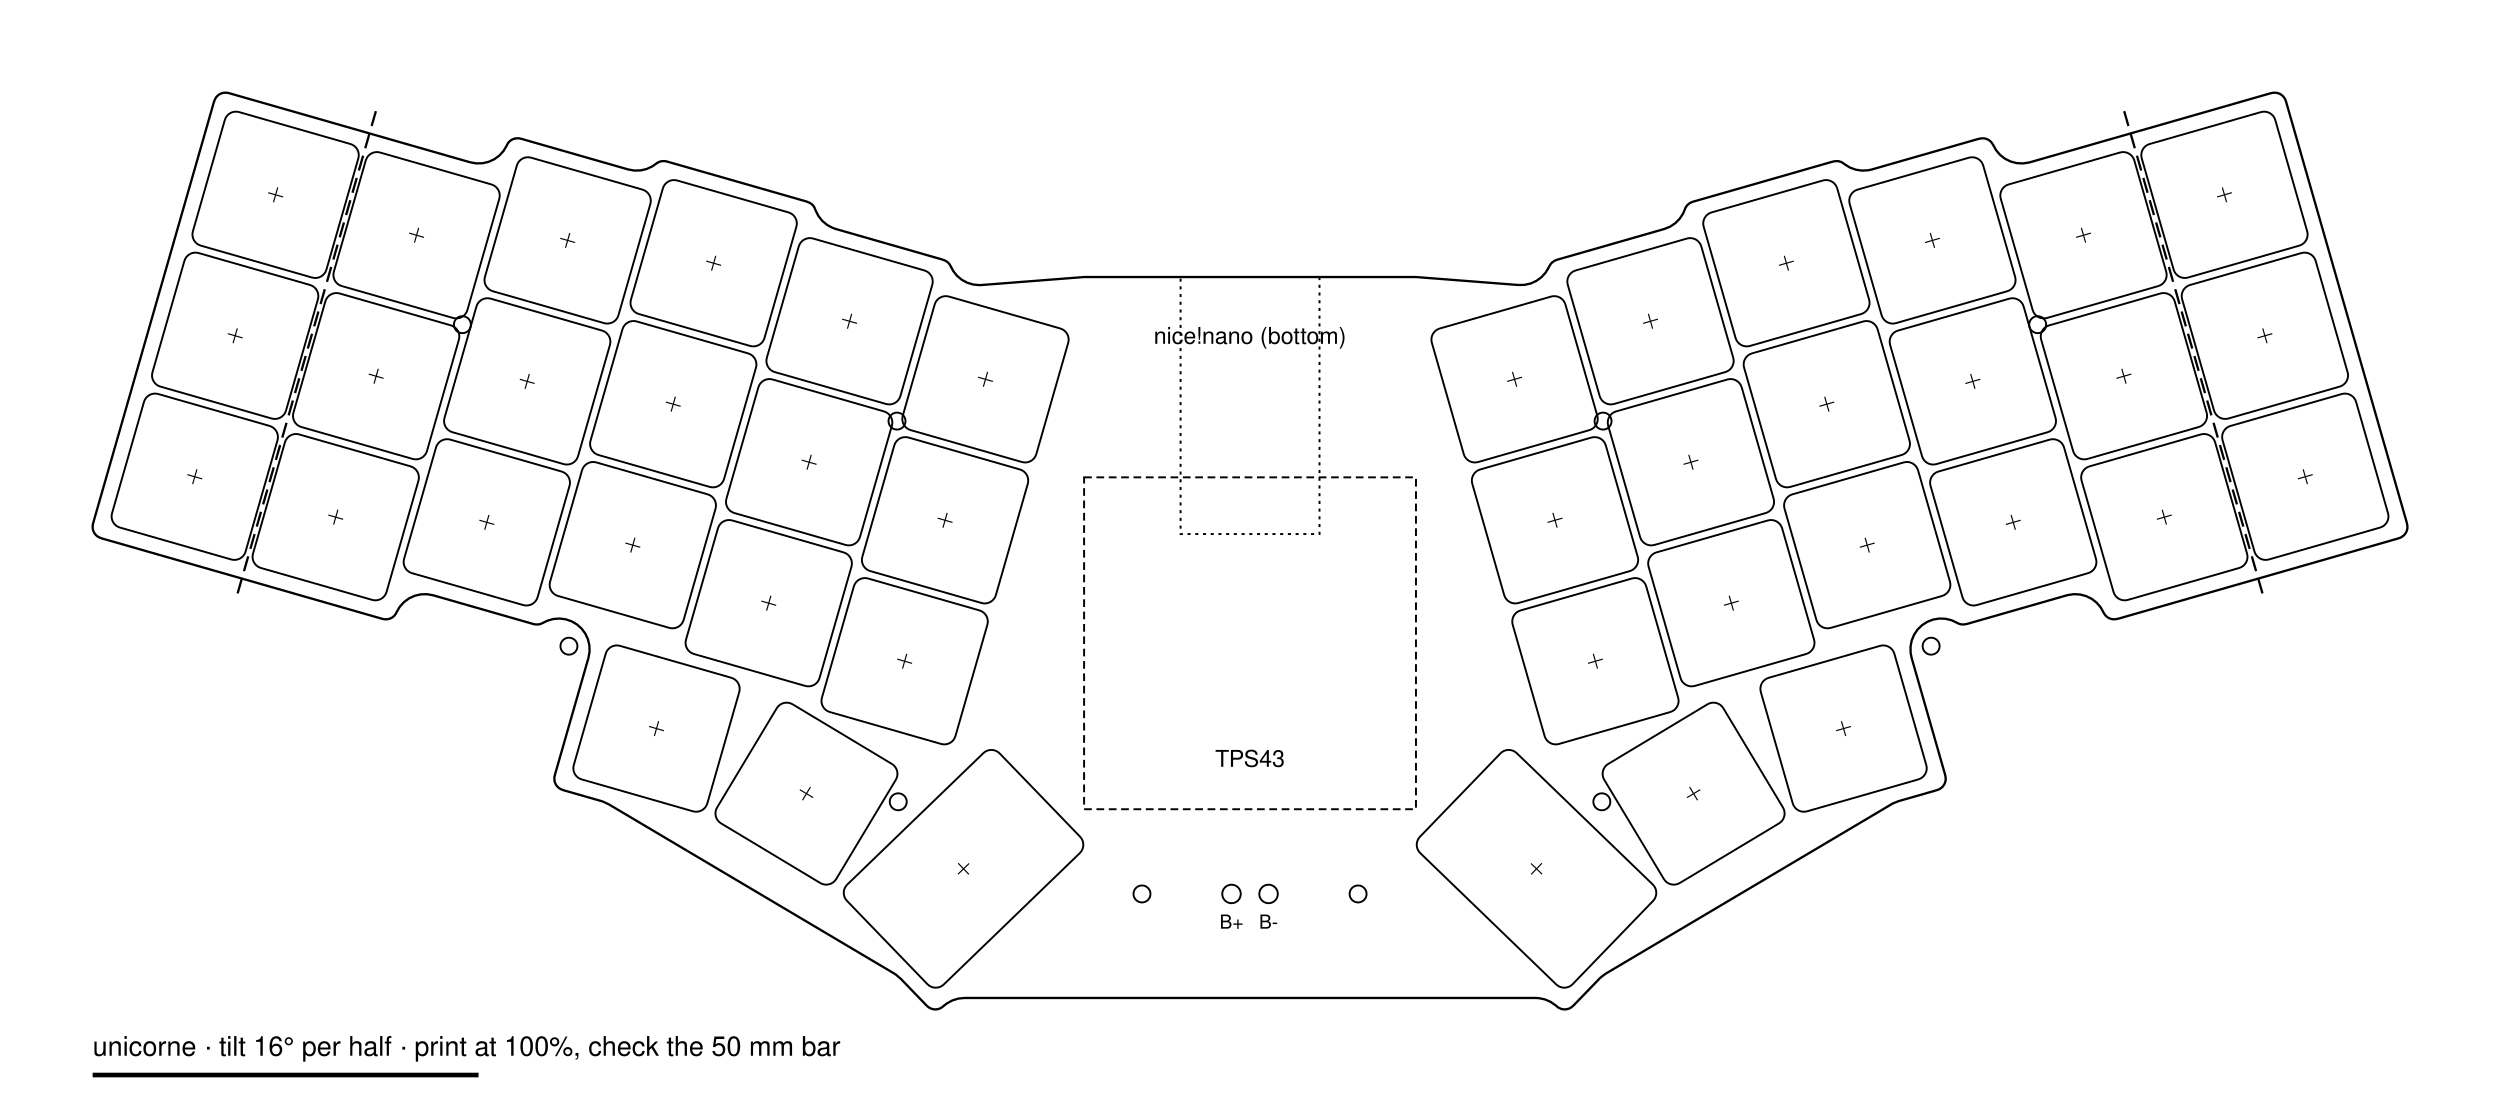
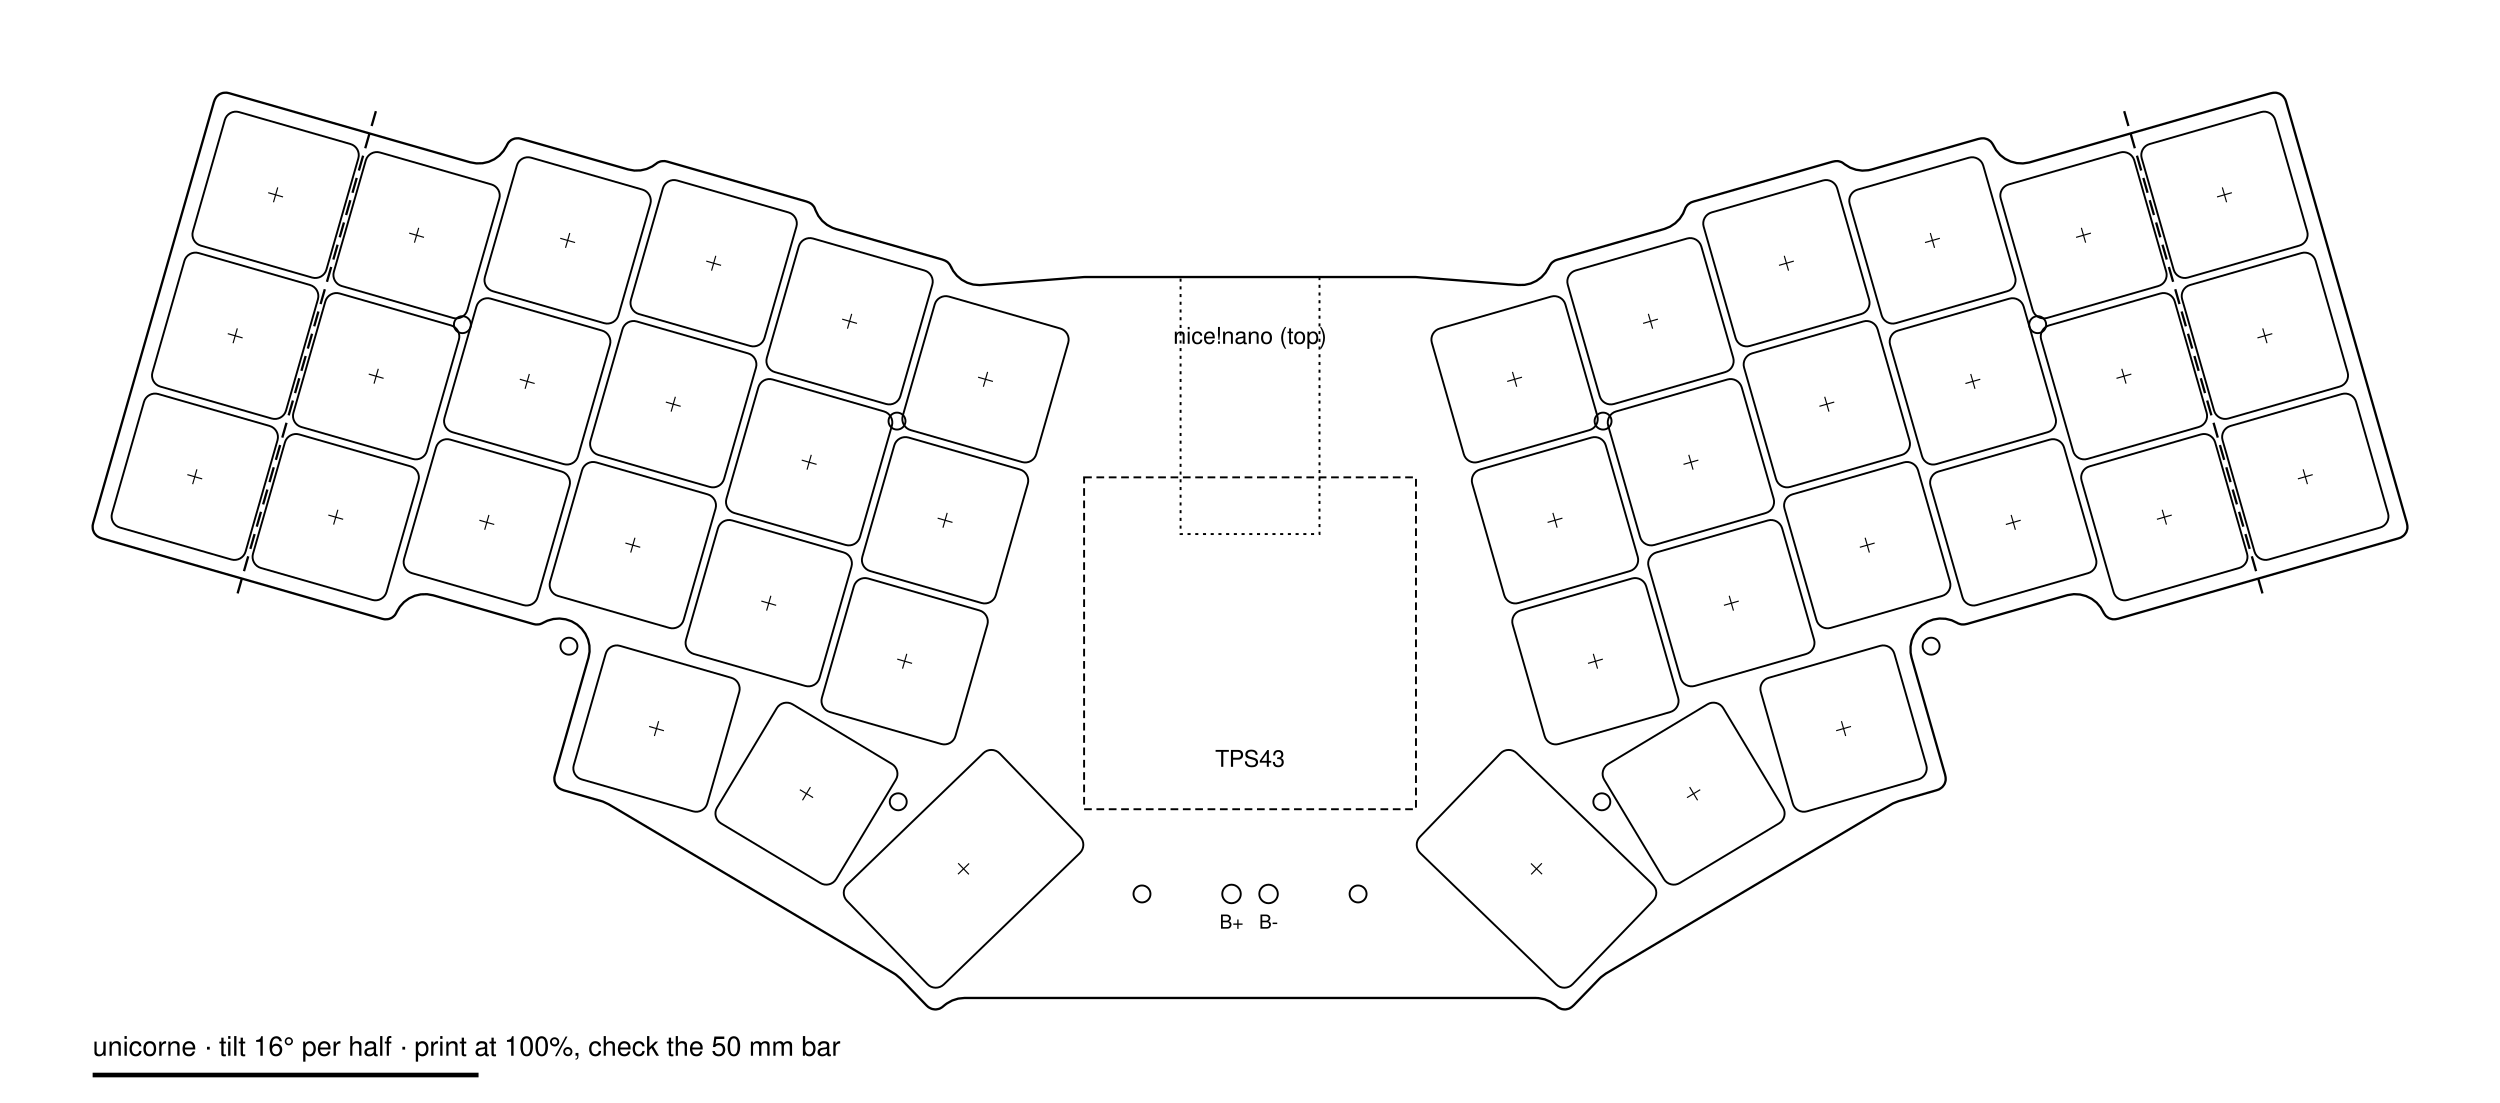
<svg xmlns="http://www.w3.org/2000/svg" width="323.9mm" height="142.8mm" viewBox="-161.96 -25.23 323.91 142.78" font-family="Helvetica, Arial, sans-serif">
  <polygon fill="none" stroke="#000" stroke-width="0.3" points="-132.473,-13.212 -132.231,-13.158 -114.086,-7.955 -114.086,-7.955 -101.042,-4.215 -100.245,-4.072 -99.436,-4.092 -98.648,-4.274 -97.912,-4.612 -97.259,-5.09 -96.717,-5.691 -96.328,-6.34 -96.243,-6.518 -96.1,-6.753 -96.066,-6.793 -95.952,-6.909 -95.741,-7.085 -95.696,-7.112 -95.55,-7.185 -95.293,-7.282 -95.242,-7.293 -95.08,-7.314 -94.771,-7.325 -94.635,-7.303 -94.394,-7.25 -80.572,-3.287 -79.776,-3.144 -78.966,-3.164 -78.178,-3.346 -77.442,-3.684 -76.911,-4.057 -76.822,-4.131 -76.777,-4.158 -76.631,-4.231 -76.374,-4.328 -76.323,-4.339 -76.162,-4.36 -75.852,-4.37 -75.717,-4.349 -75.475,-4.296 -57.489,0.861 -57.181,0.978 -57.068,1.032 -56.832,1.175 -56.793,1.209 -56.677,1.323 -56.501,1.534 -56.474,1.579 -56.401,1.725 -56.294,2.008 -55.931,2.731 -55.43,3.367 -54.811,3.889 -54.1,4.275 -53.658,4.431 -39.88,8.382 -39.571,8.498 -39.458,8.552 -39.223,8.695 -39.184,8.729 -39.067,8.843 -38.891,9.055 -38.865,9.1 -38.701,9.427 -38.689,9.42 -38.477,9.843 -37.976,10.479 -37.357,11.001 -36.646,11.387 -35.872,11.623 -35.066,11.697 -34.791,11.686 -21.577,10.658 -21.422,10.652 21.422,10.652 21.577,10.658 34.774,11.684 35.583,11.665 36.372,11.483 37.108,11.147 37.761,10.669 38.304,10.069 38.62,9.534 38.631,9.54 38.809,9.2 38.894,9.061 39.06,8.842 39.098,8.806 39.223,8.702 39.481,8.53 39.607,8.476 39.84,8.393 53.661,4.43 54.413,4.129 55.088,3.683 55.66,3.111 56.105,2.435 56.358,1.836 56.394,1.726 56.418,1.68 56.503,1.541 56.669,1.322 56.707,1.286 56.833,1.182 57.09,1.01 57.216,0.956 57.449,0.873 75.435,-4.284 75.759,-4.349 75.883,-4.363 76.158,-4.367 76.21,-4.359 76.369,-4.324 76.63,-4.238 76.676,-4.213 76.815,-4.129 77.056,-3.946 77.747,-3.524 78.509,-3.251 79.31,-3.136 80.118,-3.185 80.576,-3.288 94.354,-7.239 94.677,-7.303 94.802,-7.317 95.077,-7.321 95.128,-7.313 95.287,-7.278 95.549,-7.192 95.595,-7.167 95.734,-7.083 95.953,-6.916 95.989,-6.879 96.093,-6.753 96.266,-6.496 96.267,-6.492 96.277,-6.475 96.294,-6.439 96.296,-6.44 96.658,-5.784 97.184,-5.169 97.823,-4.672 98.549,-4.314 99.332,-4.109 100.14,-4.067 100.941,-4.188 101.049,-4.217 114.086,-7.955 114.086,-7.955 132.191,-13.147 132.514,-13.211 132.639,-13.225 132.914,-13.229 132.966,-13.221 133.125,-13.186 133.386,-13.1 133.432,-13.076 133.571,-12.991 133.79,-12.825 133.826,-12.787 133.93,-12.661 134.103,-12.404 134.157,-12.278 134.24,-12.045 139.442,6.1 149.871,42.469 149.935,42.792 149.95,42.917 149.953,43.192 149.945,43.244 149.91,43.403 149.824,43.664 149.8,43.71 149.715,43.849 149.549,44.068 149.511,44.104 149.386,44.208 149.129,44.381 149.002,44.435 148.769,44.517 112.519,54.912 112.196,54.976 112.071,54.991 111.796,54.994 111.745,54.986 111.586,54.951 111.324,54.865 111.278,54.841 111.139,54.756 110.92,54.59 110.884,54.552 110.78,54.426 110.607,54.169 110.606,54.166 110.596,54.148 110.579,54.112 110.577,54.113 110.215,53.457 109.689,52.842 109.05,52.345 108.324,51.987 107.541,51.783 106.733,51.74 105.932,51.861 105.824,51.89 92.946,55.583 92.623,55.647 92.498,55.662 92.223,55.665 92.171,55.657 92.012,55.622 91.751,55.536 91.705,55.512 91.643,55.474 90.913,55.125 90.127,54.93 89.319,54.897 88.52,55.027 87.764,55.316 87.081,55.751 86.5,56.314 86.044,56.983 85.733,57.73 85.578,58.524 85.586,59.334 85.716,59.992 90.047,75.098 90.112,75.421 90.126,75.546 90.129,75.821 90.121,75.872 90.086,76.031 90.0,76.293 89.976,76.339 89.891,76.478 89.725,76.697 89.687,76.733 89.562,76.837 89.305,77.009 89.179,77.063 88.945,77.146 84.049,78.55 83.297,78.851 83.111,78.955 46.111,100.891 45.461,101.373 45.274,101.554 41.964,104.981 41.716,105.199 41.615,105.274 41.379,105.414 41.33,105.433 41.175,105.482 40.905,105.538 40.853,105.54 40.69,105.537 40.418,105.502 40.368,105.487 40.215,105.431 39.937,105.294 39.827,105.212 39.595,105.014 38.929,104.554 38.185,104.238 37.391,104.078 37.0,104.058 -37.003,104.058 -37.808,104.14 -38.58,104.383 -39.288,104.775 -39.534,104.961 -39.864,105.231 -39.967,105.302 -40.209,105.435 -40.258,105.452 -40.415,105.495 -40.686,105.542 -40.738,105.542 -40.901,105.533 -41.172,105.489 -41.222,105.472 -41.372,105.41 -41.645,105.264 -41.752,105.178 -41.935,105.011 -45.274,101.554 -45.892,101.031 -46.111,100.891 -83.111,78.955 -83.846,78.614 -84.049,78.55 -88.905,77.158 -89.214,77.041 -89.327,76.987 -89.562,76.844 -89.602,76.81 -89.718,76.696 -89.894,76.485 -89.92,76.439 -89.993,76.294 -90.091,76.037 -90.101,75.986 -90.123,75.824 -90.133,75.515 -90.112,75.379 -90.059,75.137 -85.718,59.999 -85.574,59.202 -85.594,58.393 -85.777,57.604 -86.115,56.869 -86.593,56.216 -87.193,55.673 -87.891,55.262 -88.656,55.0 -89.459,54.897 -90.266,54.958 -91.044,55.181 -91.581,55.442 -91.604,55.456 -91.75,55.529 -92.007,55.627 -92.058,55.637 -92.219,55.659 -92.529,55.669 -92.664,55.648 -92.906,55.594 -105.831,51.888 -106.628,51.745 -107.437,51.765 -108.225,51.948 -108.961,52.285 -109.614,52.764 -110.157,53.364 -110.545,54.013 -110.63,54.192 -110.773,54.427 -110.807,54.466 -110.921,54.583 -111.132,54.759 -111.177,54.785 -111.323,54.858 -111.58,54.956 -111.631,54.966 -111.793,54.988 -112.102,54.998 -112.238,54.977 -112.48,54.923 -148.729,44.529 -149.038,44.412 -149.151,44.358 -149.386,44.215 -149.425,44.181 -149.542,44.067 -149.718,43.856 -149.744,43.811 -149.817,43.665 -149.915,43.408 -149.925,43.357 -149.947,43.196 -149.957,42.886 -149.936,42.75 -149.882,42.509 -139.442,6.1 -134.251,-12.005 -134.134,-12.313 -134.08,-12.427 -133.937,-12.662 -133.903,-12.701 -133.789,-12.818 -133.578,-12.994 -133.533,-13.02 -133.387,-13.093 -133.13,-13.191 -133.079,-13.201 -132.918,-13.223 -132.608,-13.233" />
  <g transform="translate(-126.25 0.0) rotate(16.0)">
    <rect x="-9.0" y="-9.0" width="18.0" height="18.0" rx="1.5" fill="none" stroke="#000" stroke-width="0.25" />
    <path d="M-1 0H1M0 -1V1" stroke="#000" stroke-width="0.15" />
  </g>
  <g transform="translate(-107.986 5.237) rotate(16.0)">
    <rect x="-9.0" y="-9.0" width="18.0" height="18.0" rx="1.5" fill="none" stroke="#000" stroke-width="0.25" />
    <path d="M-1 0H1M0 -1V1" stroke="#000" stroke-width="0.15" />
  </g>
  <g transform="translate(-88.413 5.908) rotate(16.0)">
    <rect x="-9.0" y="-9.0" width="18.0" height="18.0" rx="1.5" fill="none" stroke="#000" stroke-width="0.25" />
    <path d="M-1 0H1M0 -1V1" stroke="#000" stroke-width="0.15" />
  </g>
  <g transform="translate(-69.494 8.862) rotate(16.0)">
    <rect x="-9.0" y="-9.0" width="18.0" height="18.0" rx="1.5" fill="none" stroke="#000" stroke-width="0.25" />
    <path d="M-1 0H1M0 -1V1" stroke="#000" stroke-width="0.15" />
  </g>
  <g transform="translate(-51.885 16.382) rotate(16.0)">
    <rect x="-9.0" y="-9.0" width="18.0" height="18.0" rx="1.5" fill="none" stroke="#000" stroke-width="0.25" />
    <path d="M-1 0H1M0 -1V1" stroke="#000" stroke-width="0.15" />
  </g>
  <g transform="translate(-34.276 23.903) rotate(16.0)">
    <rect x="-9.0" y="-9.0" width="18.0" height="18.0" rx="1.5" fill="none" stroke="#000" stroke-width="0.25" />
    <path d="M-1 0H1M0 -1V1" stroke="#000" stroke-width="0.15" />
  </g>
  <g transform="translate(-131.487 18.264) rotate(16.0)">
    <rect x="-9.0" y="-9.0" width="18.0" height="18.0" rx="1.5" fill="none" stroke="#000" stroke-width="0.25" />
    <path d="M-1 0H1M0 -1V1" stroke="#000" stroke-width="0.15" />
  </g>
  <g transform="translate(-113.223 23.501) rotate(16.0)">
    <rect x="-9.0" y="-9.0" width="18.0" height="18.0" rx="1.5" fill="none" stroke="#000" stroke-width="0.25" />
    <path d="M-1 0H1M0 -1V1" stroke="#000" stroke-width="0.15" />
  </g>
  <g transform="translate(-93.65 24.172) rotate(16.0)">
    <rect x="-9.0" y="-9.0" width="18.0" height="18.0" rx="1.5" fill="none" stroke="#000" stroke-width="0.25" />
    <path d="M-1 0H1M0 -1V1" stroke="#000" stroke-width="0.15" />
  </g>
  <g transform="translate(-74.731 27.126) rotate(16.0)">
    <rect x="-9.0" y="-9.0" width="18.0" height="18.0" rx="1.5" fill="none" stroke="#000" stroke-width="0.25" />
    <path d="M-1 0H1M0 -1V1" stroke="#000" stroke-width="0.15" />
  </g>
  <g transform="translate(-57.122 34.646) rotate(16.0)">
    <rect x="-9.0" y="-9.0" width="18.0" height="18.0" rx="1.5" fill="none" stroke="#000" stroke-width="0.25" />
    <path d="M-1 0H1M0 -1V1" stroke="#000" stroke-width="0.15" />
  </g>
  <g transform="translate(-39.513 42.167) rotate(16.0)">
    <rect x="-9.0" y="-9.0" width="18.0" height="18.0" rx="1.5" fill="none" stroke="#000" stroke-width="0.25" />
    <path d="M-1 0H1M0 -1V1" stroke="#000" stroke-width="0.15" />
  </g>
  <g transform="translate(-136.724 36.528) rotate(16.0)">
    <rect x="-9.0" y="-9.0" width="18.0" height="18.0" rx="1.5" fill="none" stroke="#000" stroke-width="0.25" />
    <path d="M-1 0H1M0 -1V1" stroke="#000" stroke-width="0.15" />
  </g>
  <g transform="translate(-118.46 41.765) rotate(16.0)">
    <rect x="-9.0" y="-9.0" width="18.0" height="18.0" rx="1.5" fill="none" stroke="#000" stroke-width="0.25" />
    <path d="M-1 0H1M0 -1V1" stroke="#000" stroke-width="0.15" />
  </g>
  <g transform="translate(-98.887 42.436) rotate(16.0)">
    <rect x="-9.0" y="-9.0" width="18.0" height="18.0" rx="1.5" fill="none" stroke="#000" stroke-width="0.25" />
    <path d="M-1 0H1M0 -1V1" stroke="#000" stroke-width="0.15" />
  </g>
  <g transform="translate(-79.968 45.39) rotate(16.0)">
    <rect x="-9.0" y="-9.0" width="18.0" height="18.0" rx="1.5" fill="none" stroke="#000" stroke-width="0.25" />
    <path d="M-1 0H1M0 -1V1" stroke="#000" stroke-width="0.15" />
  </g>
  <g transform="translate(-62.359 52.91) rotate(16.0)">
    <rect x="-9.0" y="-9.0" width="18.0" height="18.0" rx="1.5" fill="none" stroke="#000" stroke-width="0.25" />
    <path d="M-1 0H1M0 -1V1" stroke="#000" stroke-width="0.15" />
  </g>
  <g transform="translate(-44.75 60.43) rotate(16.0)">
    <rect x="-9.0" y="-9.0" width="18.0" height="18.0" rx="1.5" fill="none" stroke="#000" stroke-width="0.25" />
    <path d="M-1 0H1M0 -1V1" stroke="#000" stroke-width="0.15" />
  </g>
  <g transform="translate(-76.9 69.157) rotate(16.0)">
    <rect x="-9.0" y="-9.0" width="18.0" height="18.0" rx="1.5" fill="none" stroke="#000" stroke-width="0.25" />
    <path d="M-1 0H1M0 -1V1" stroke="#000" stroke-width="0.15" />
  </g>
  <g transform="translate(-57.472 77.588) rotate(31.0)">
    <rect x="-9.0" y="-9.0" width="18.0" height="18.0" rx="1.5" fill="none" stroke="#000" stroke-width="0.25" />
    <path d="M-1 0H1M0 -1V1" stroke="#000" stroke-width="0.15" />
  </g>
  <g transform="translate(-37.118 87.326) rotate(-44.0)">
    <rect x="-13.75" y="-9.0" width="27.5" height="18.0" rx="1.5" fill="none" stroke="#000" stroke-width="0.25" />
    <path d="M-1 0H1M0 -1V1" stroke="#000" stroke-width="0.15" />
  </g>
  <g transform="translate(126.25 0.0) rotate(-16.0)">
    <rect x="-9.0" y="-9.0" width="18.0" height="18.0" rx="1.5" fill="none" stroke="#000" stroke-width="0.25" />
    <path d="M-1 0H1M0 -1V1" stroke="#000" stroke-width="0.15" />
  </g>
  <g transform="translate(107.986 5.237) rotate(-16.0)">
    <rect x="-9.0" y="-9.0" width="18.0" height="18.0" rx="1.5" fill="none" stroke="#000" stroke-width="0.25" />
    <path d="M-1 0H1M0 -1V1" stroke="#000" stroke-width="0.15" />
  </g>
  <g transform="translate(88.413 5.908) rotate(-16.0)">
    <rect x="-9.0" y="-9.0" width="18.0" height="18.0" rx="1.5" fill="none" stroke="#000" stroke-width="0.25" />
    <path d="M-1 0H1M0 -1V1" stroke="#000" stroke-width="0.15" />
  </g>
  <g transform="translate(69.494 8.862) rotate(-16.0)">
    <rect x="-9.0" y="-9.0" width="18.0" height="18.0" rx="1.5" fill="none" stroke="#000" stroke-width="0.25" />
    <path d="M-1 0H1M0 -1V1" stroke="#000" stroke-width="0.15" />
  </g>
  <g transform="translate(51.885 16.382) rotate(-16.0)">
    <rect x="-9.0" y="-9.0" width="18.0" height="18.0" rx="1.5" fill="none" stroke="#000" stroke-width="0.25" />
    <path d="M-1 0H1M0 -1V1" stroke="#000" stroke-width="0.15" />
  </g>
  <g transform="translate(34.276 23.903) rotate(-16.0)">
    <rect x="-9.0" y="-9.0" width="18.0" height="18.0" rx="1.5" fill="none" stroke="#000" stroke-width="0.25" />
    <path d="M-1 0H1M0 -1V1" stroke="#000" stroke-width="0.15" />
  </g>
  <g transform="translate(131.487 18.264) rotate(-16.0)">
    <rect x="-9.0" y="-9.0" width="18.0" height="18.0" rx="1.5" fill="none" stroke="#000" stroke-width="0.25" />
    <path d="M-1 0H1M0 -1V1" stroke="#000" stroke-width="0.15" />
  </g>
  <g transform="translate(113.223 23.501) rotate(-16.0)">
    <rect x="-9.0" y="-9.0" width="18.0" height="18.0" rx="1.5" fill="none" stroke="#000" stroke-width="0.25" />
    <path d="M-1 0H1M0 -1V1" stroke="#000" stroke-width="0.15" />
  </g>
  <g transform="translate(93.65 24.172) rotate(-16.0)">
    <rect x="-9.0" y="-9.0" width="18.0" height="18.0" rx="1.5" fill="none" stroke="#000" stroke-width="0.25" />
    <path d="M-1 0H1M0 -1V1" stroke="#000" stroke-width="0.15" />
  </g>
  <g transform="translate(74.731 27.126) rotate(-16.0)">
    <rect x="-9.0" y="-9.0" width="18.0" height="18.0" rx="1.5" fill="none" stroke="#000" stroke-width="0.25" />
    <path d="M-1 0H1M0 -1V1" stroke="#000" stroke-width="0.15" />
  </g>
  <g transform="translate(57.122 34.646) rotate(-16.0)">
    <rect x="-9.0" y="-9.0" width="18.0" height="18.0" rx="1.5" fill="none" stroke="#000" stroke-width="0.25" />
    <path d="M-1 0H1M0 -1V1" stroke="#000" stroke-width="0.15" />
  </g>
  <g transform="translate(39.513 42.167) rotate(-16.0)">
    <rect x="-9.0" y="-9.0" width="18.0" height="18.0" rx="1.5" fill="none" stroke="#000" stroke-width="0.25" />
    <path d="M-1 0H1M0 -1V1" stroke="#000" stroke-width="0.15" />
  </g>
  <g transform="translate(136.724 36.528) rotate(-16.0)">
    <rect x="-9.0" y="-9.0" width="18.0" height="18.0" rx="1.5" fill="none" stroke="#000" stroke-width="0.25" />
    <path d="M-1 0H1M0 -1V1" stroke="#000" stroke-width="0.15" />
  </g>
  <g transform="translate(118.46 41.765) rotate(-16.0)">
    <rect x="-9.0" y="-9.0" width="18.0" height="18.0" rx="1.5" fill="none" stroke="#000" stroke-width="0.25" />
    <path d="M-1 0H1M0 -1V1" stroke="#000" stroke-width="0.15" />
  </g>
  <g transform="translate(98.887 42.436) rotate(-16.0)">
    <rect x="-9.0" y="-9.0" width="18.0" height="18.0" rx="1.5" fill="none" stroke="#000" stroke-width="0.25" />
    <path d="M-1 0H1M0 -1V1" stroke="#000" stroke-width="0.15" />
  </g>
  <g transform="translate(79.968 45.39) rotate(-16.0)">
    <rect x="-9.0" y="-9.0" width="18.0" height="18.0" rx="1.5" fill="none" stroke="#000" stroke-width="0.25" />
    <path d="M-1 0H1M0 -1V1" stroke="#000" stroke-width="0.15" />
  </g>
  <g transform="translate(62.359 52.91) rotate(-16.0)">
    <rect x="-9.0" y="-9.0" width="18.0" height="18.0" rx="1.5" fill="none" stroke="#000" stroke-width="0.25" />
    <path d="M-1 0H1M0 -1V1" stroke="#000" stroke-width="0.15" />
  </g>
  <g transform="translate(44.75 60.43) rotate(-16.0)">
    <rect x="-9.0" y="-9.0" width="18.0" height="18.0" rx="1.5" fill="none" stroke="#000" stroke-width="0.25" />
    <path d="M-1 0H1M0 -1V1" stroke="#000" stroke-width="0.15" />
  </g>
  <g transform="translate(76.9 69.157) rotate(-16.0)">
    <rect x="-9.0" y="-9.0" width="18.0" height="18.0" rx="1.5" fill="none" stroke="#000" stroke-width="0.25" />
    <path d="M-1 0H1M0 -1V1" stroke="#000" stroke-width="0.15" />
  </g>
  <g transform="translate(57.472 77.588) rotate(-31.0)">
    <rect x="-9.0" y="-9.0" width="18.0" height="18.0" rx="1.5" fill="none" stroke="#000" stroke-width="0.25" />
    <path d="M-1 0H1M0 -1V1" stroke="#000" stroke-width="0.15" />
  </g>
  <g transform="translate(37.118 87.326) rotate(44.0)">
    <rect x="-13.75" y="-9.0" width="27.5" height="18.0" rx="1.5" fill="none" stroke="#000" stroke-width="0.25" />
    <path d="M-1 0H1M0 -1V1" stroke="#000" stroke-width="0.15" />
  </g>
  <rect x="-21.5" y="36.605" width="43.0" height="43.0" fill="none" stroke="#000" stroke-width="0.25" stroke-dasharray="1 0.6" />
  <text x="0" y="74.105" font-size="3" text-anchor="middle">TPS43</text>
  <rect x="-9.0" y="10.652" width="18.0" height="33.3" fill="none" stroke="#000" stroke-width="0.25" stroke-dasharray="0.4 0.6" />
-   <text x="0" y="19.302" font-size="3" text-anchor="middle">nice!nano (bottom)</text>
+   <text x="0" y="19.302" font-size="3" text-anchor="middle">nice!nano (top)</text>
  <line x1="-113.259" y1="-10.839" x2="-131.451" y2="52.604" stroke="#000" stroke-width="0.3" stroke-dasharray="2 1" />
  <line x1="113.259" y1="-10.839" x2="131.451" y2="52.604" stroke="#000" stroke-width="0.3" stroke-dasharray="2 1" />
  <circle cx="-45.74" cy="29.317" r="1.1" fill="none" stroke="#000" stroke-width="0.25" />
  <circle cx="-88.245" cy="58.481" r="1.1" fill="none" stroke="#000" stroke-width="0.25" />
  <circle cx="-45.58" cy="78.642" r="1.1" fill="none" stroke="#000" stroke-width="0.25" />
  <circle cx="-102.049" cy="16.822" r="1.1" fill="none" stroke="#000" stroke-width="0.25" />
  <circle cx="45.74" cy="29.317" r="1.1" fill="none" stroke="#000" stroke-width="0.25" />
  <circle cx="88.245" cy="58.481" r="1.1" fill="none" stroke="#000" stroke-width="0.25" />
  <circle cx="45.58" cy="78.642" r="1.1" fill="none" stroke="#000" stroke-width="0.25" />
  <circle cx="102.049" cy="16.822" r="1.1" fill="none" stroke="#000" stroke-width="0.25" />
  <circle cx="-14.0" cy="90.582" r="1.1" fill="none" stroke="#000" stroke-width="0.25" />
  <circle cx="14.0" cy="90.582" r="1.1" fill="none" stroke="#000" stroke-width="0.25" />
  <circle cx="-2.4" cy="90.582" r="1.2" fill="none" stroke="#000" stroke-width="0.25" />
  <text x="-2.4" y="95.082" font-size="2.5" text-anchor="middle">B+</text>
  <circle cx="2.4" cy="90.582" r="1.2" fill="none" stroke="#000" stroke-width="0.25" />
  <text x="2.4" y="95.082" font-size="2.5" text-anchor="middle">B-</text>
  <text x="-149.957" y="111.542" font-size="3.5">unicorne · tilt 16° per half · print at 100%, check the 50 mm bar</text>
  <path d="M-149.957 114.042h50" stroke="#000" stroke-width="0.6" />
</svg>
